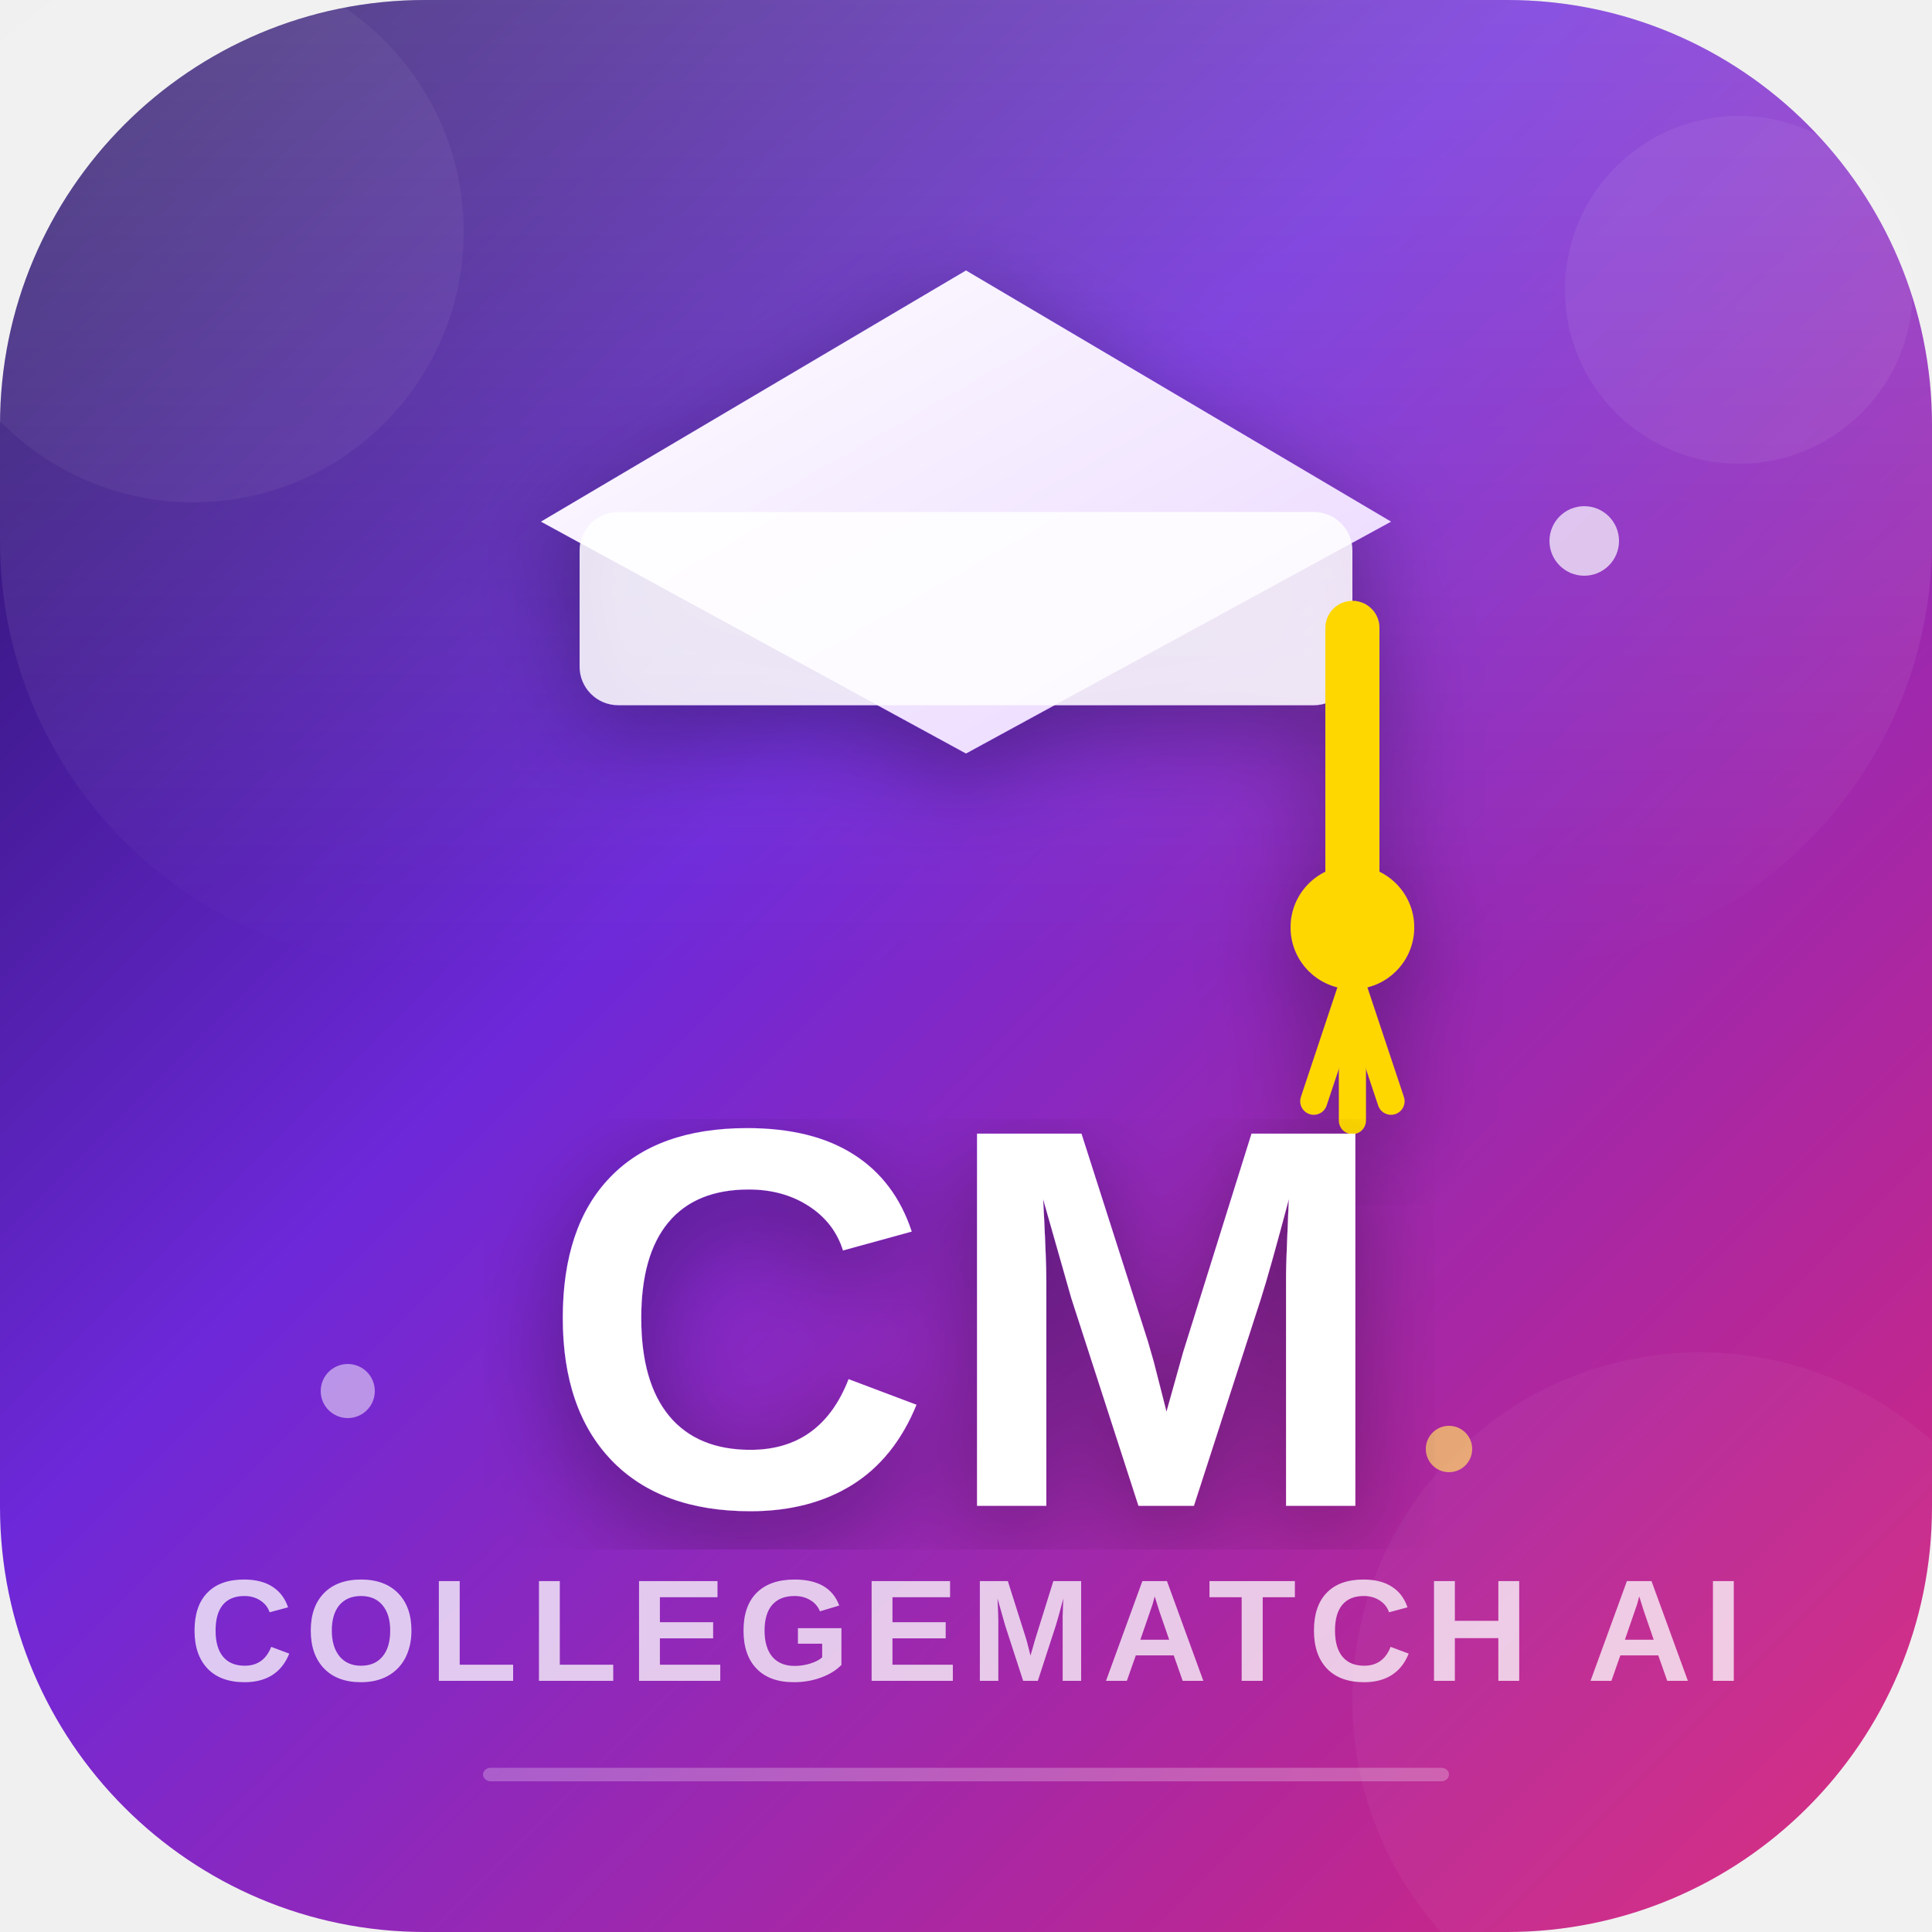
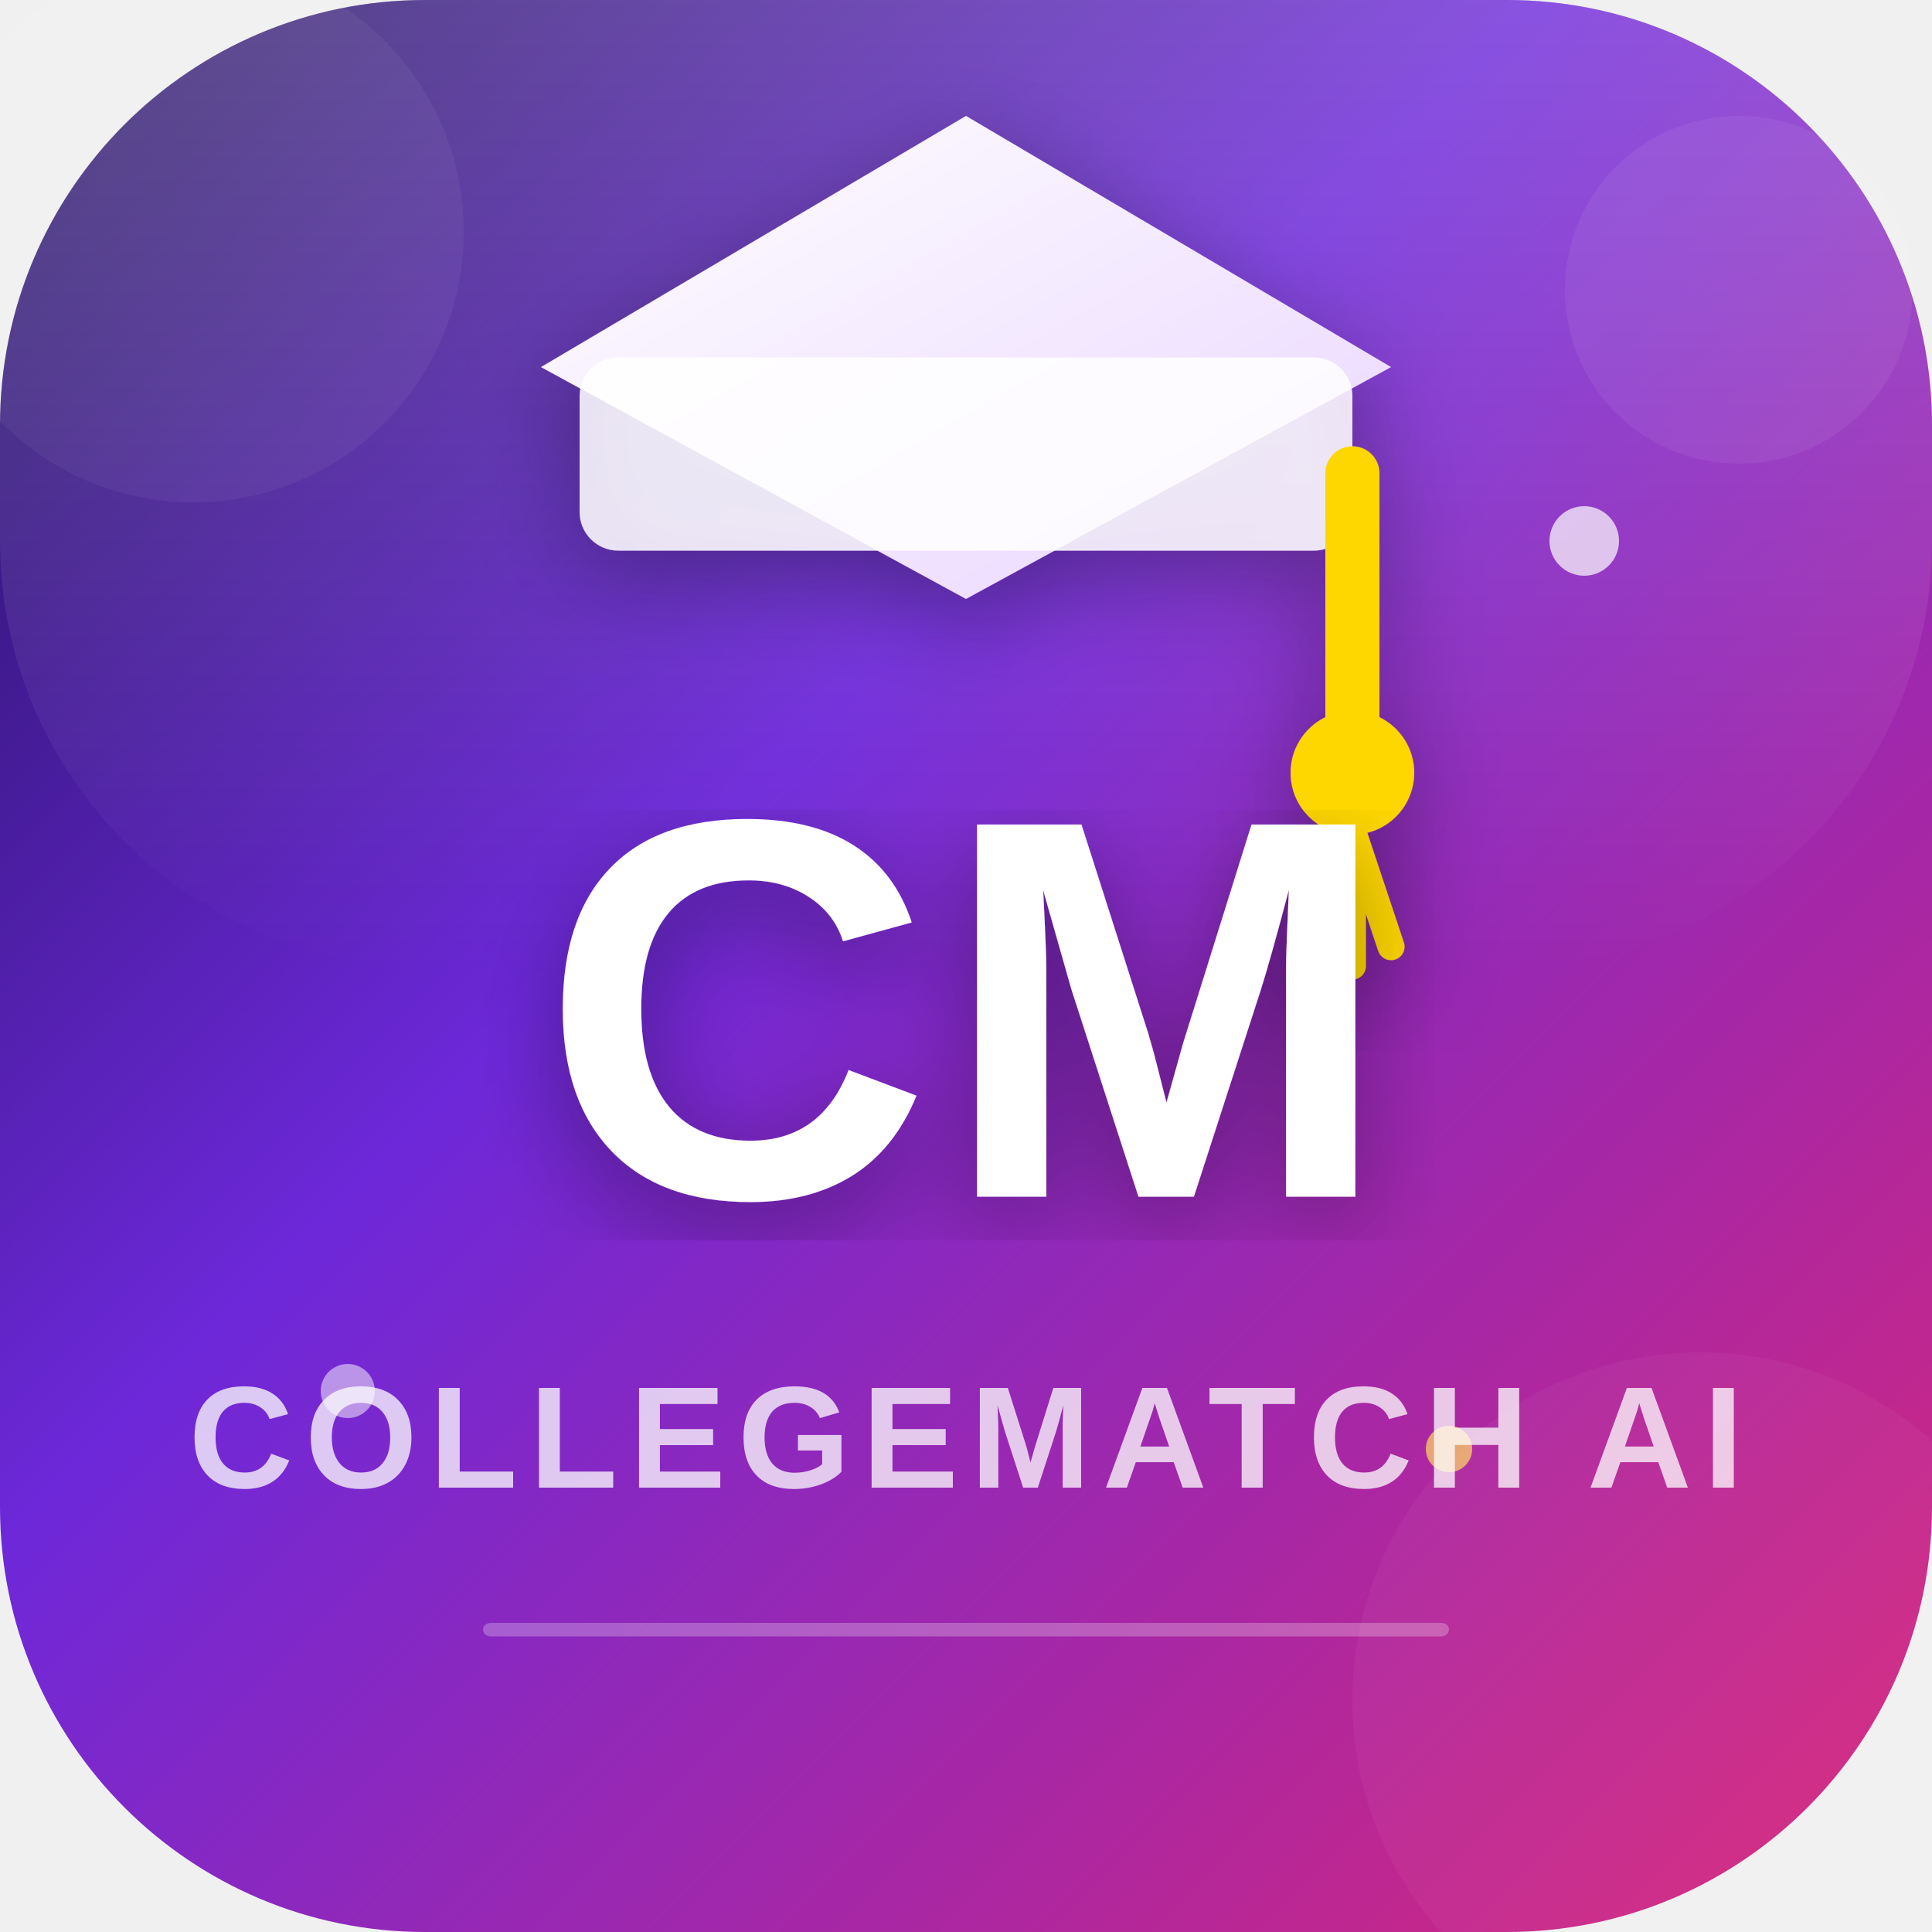
<svg xmlns="http://www.w3.org/2000/svg" width="152" height="152" viewBox="0 0 152 152">
  <defs>
    <linearGradient id="bg" x1="0%" y1="0%" x2="100%" y2="100%">
      <stop offset="0%" stop-color="#1e1058" />
      <stop offset="40%" stop-color="#6d28d9" />
      <stop offset="100%" stop-color="#db2777" />
    </linearGradient>
    <linearGradient id="shine" x1="0%" y1="0%" x2="0%" y2="100%">
      <stop offset="0%" stop-color="rgba(255,255,255,0.2)" />
      <stop offset="100%" stop-color="rgba(255,255,255,0)" />
    </linearGradient>
    <linearGradient id="capGrad" x1="0%" y1="0%" x2="100%" y2="100%">
      <stop offset="0%" stop-color="#ffffff" />
      <stop offset="100%" stop-color="#e9d5ff" />
    </linearGradient>
    <filter id="softShadow">
      <feDropShadow dx="0" dy="2.28" stdDeviation="3.8" flood-color="#000000" flood-opacity="0.35" />
    </filter>
    <filter id="glow">
      <feGaussianBlur stdDeviation="2.736" result="blur" />
      <feComposite in="SourceGraphic" in2="blur" operator="over" />
    </filter>
  </defs>
  <rect width="152" height="152" rx="33.44" ry="33.44" fill="url(#bg)" />
  <rect width="152" height="76" rx="33.44" ry="33.44" fill="url(#shine)" />
  <circle cx="15.2" cy="18.24" r="21.28" fill="rgba(255,255,255,0.05)" />
  <circle cx="133.76" cy="133.76" r="27.36" fill="rgba(255,255,255,0.04)" />
  <circle cx="136.8" cy="22.8" r="13.68" fill="rgba(255,255,255,0.06)" />
  <circle cx="124.64" cy="42.56" r="2.736" fill="rgba(255,255,255,0.7)" />
  <circle cx="27.36" cy="109.44" r="2.128" fill="rgba(255,255,255,0.5)" />
  <circle cx="114" cy="114" r="1.824" fill="rgba(255,220,100,0.7)" />
-   <g transform="translate(76, 45.6)" filter="url(#softShadow)">
+   <g transform="translate(76, 33.44)" filter="url(#softShadow)">
    <polygon points="0,-24.32 33.44,-4.56 0,13.68 -33.44,-4.56" fill="url(#capGrad)" />
    <rect x="-30.4" y="-5.32" width="60.8" height="15.2" rx="3.04" fill="rgba(255,255,255,0.85)" />
    <line x1="30.4" y1="3.8" x2="30.4" y2="25.84" stroke="#FFD700" stroke-width="4.256" stroke-linecap="round" />
    <circle cx="30.4" cy="27.36" r="4.864" fill="#FFD700" />
    <line x1="30.4" y1="31.92" x2="27.36" y2="41.04" stroke="#FFD700" stroke-width="2.128" stroke-linecap="round" />
    <line x1="30.4" y1="31.92" x2="30.4" y2="42.56" stroke="#FFD700" stroke-width="2.128" stroke-linecap="round" />
    <line x1="30.4" y1="31.92" x2="33.44" y2="41.04" stroke="#FFD700" stroke-width="2.128" stroke-linecap="round" />
  </g>
-   <text x="76" y="106.4" font-family="Arial Black, Arial, sans-serif" font-size="42.56" font-weight="900" fill="white" text-anchor="middle" dominant-baseline="middle" filter="url(#softShadow)" letter-spacing="0.76">CM</text>
-   <text x="76" y="132.24" font-family="Arial, sans-serif" font-size="11.4" font-weight="700" fill="rgba(255,255,255,0.75)" text-anchor="middle" letter-spacing="0.912">COLLEGEMATCH AI</text>
-   <rect x="38" y="139.08" width="76" height="1.064" rx="0.608" fill="rgba(255,255,255,0.25)" />
+   <text x="76" y="82.08" font-family="Arial Black, Arial, sans-serif" font-size="42.56" font-weight="900" fill="white" text-anchor="middle" dominant-baseline="middle" filter="url(#softShadow)" letter-spacing="0.76">CM</text>
+   <text x="76" y="117.04" font-family="Arial, sans-serif" font-size="11.4" font-weight="700" fill="rgba(255,255,255,0.75)" text-anchor="middle" letter-spacing="0.912">COLLEGEMATCH AI</text>
+   <rect x="38" y="127.68" width="76" height="1.064" rx="0.608" fill="rgba(255,255,255,0.25)" />
</svg>
